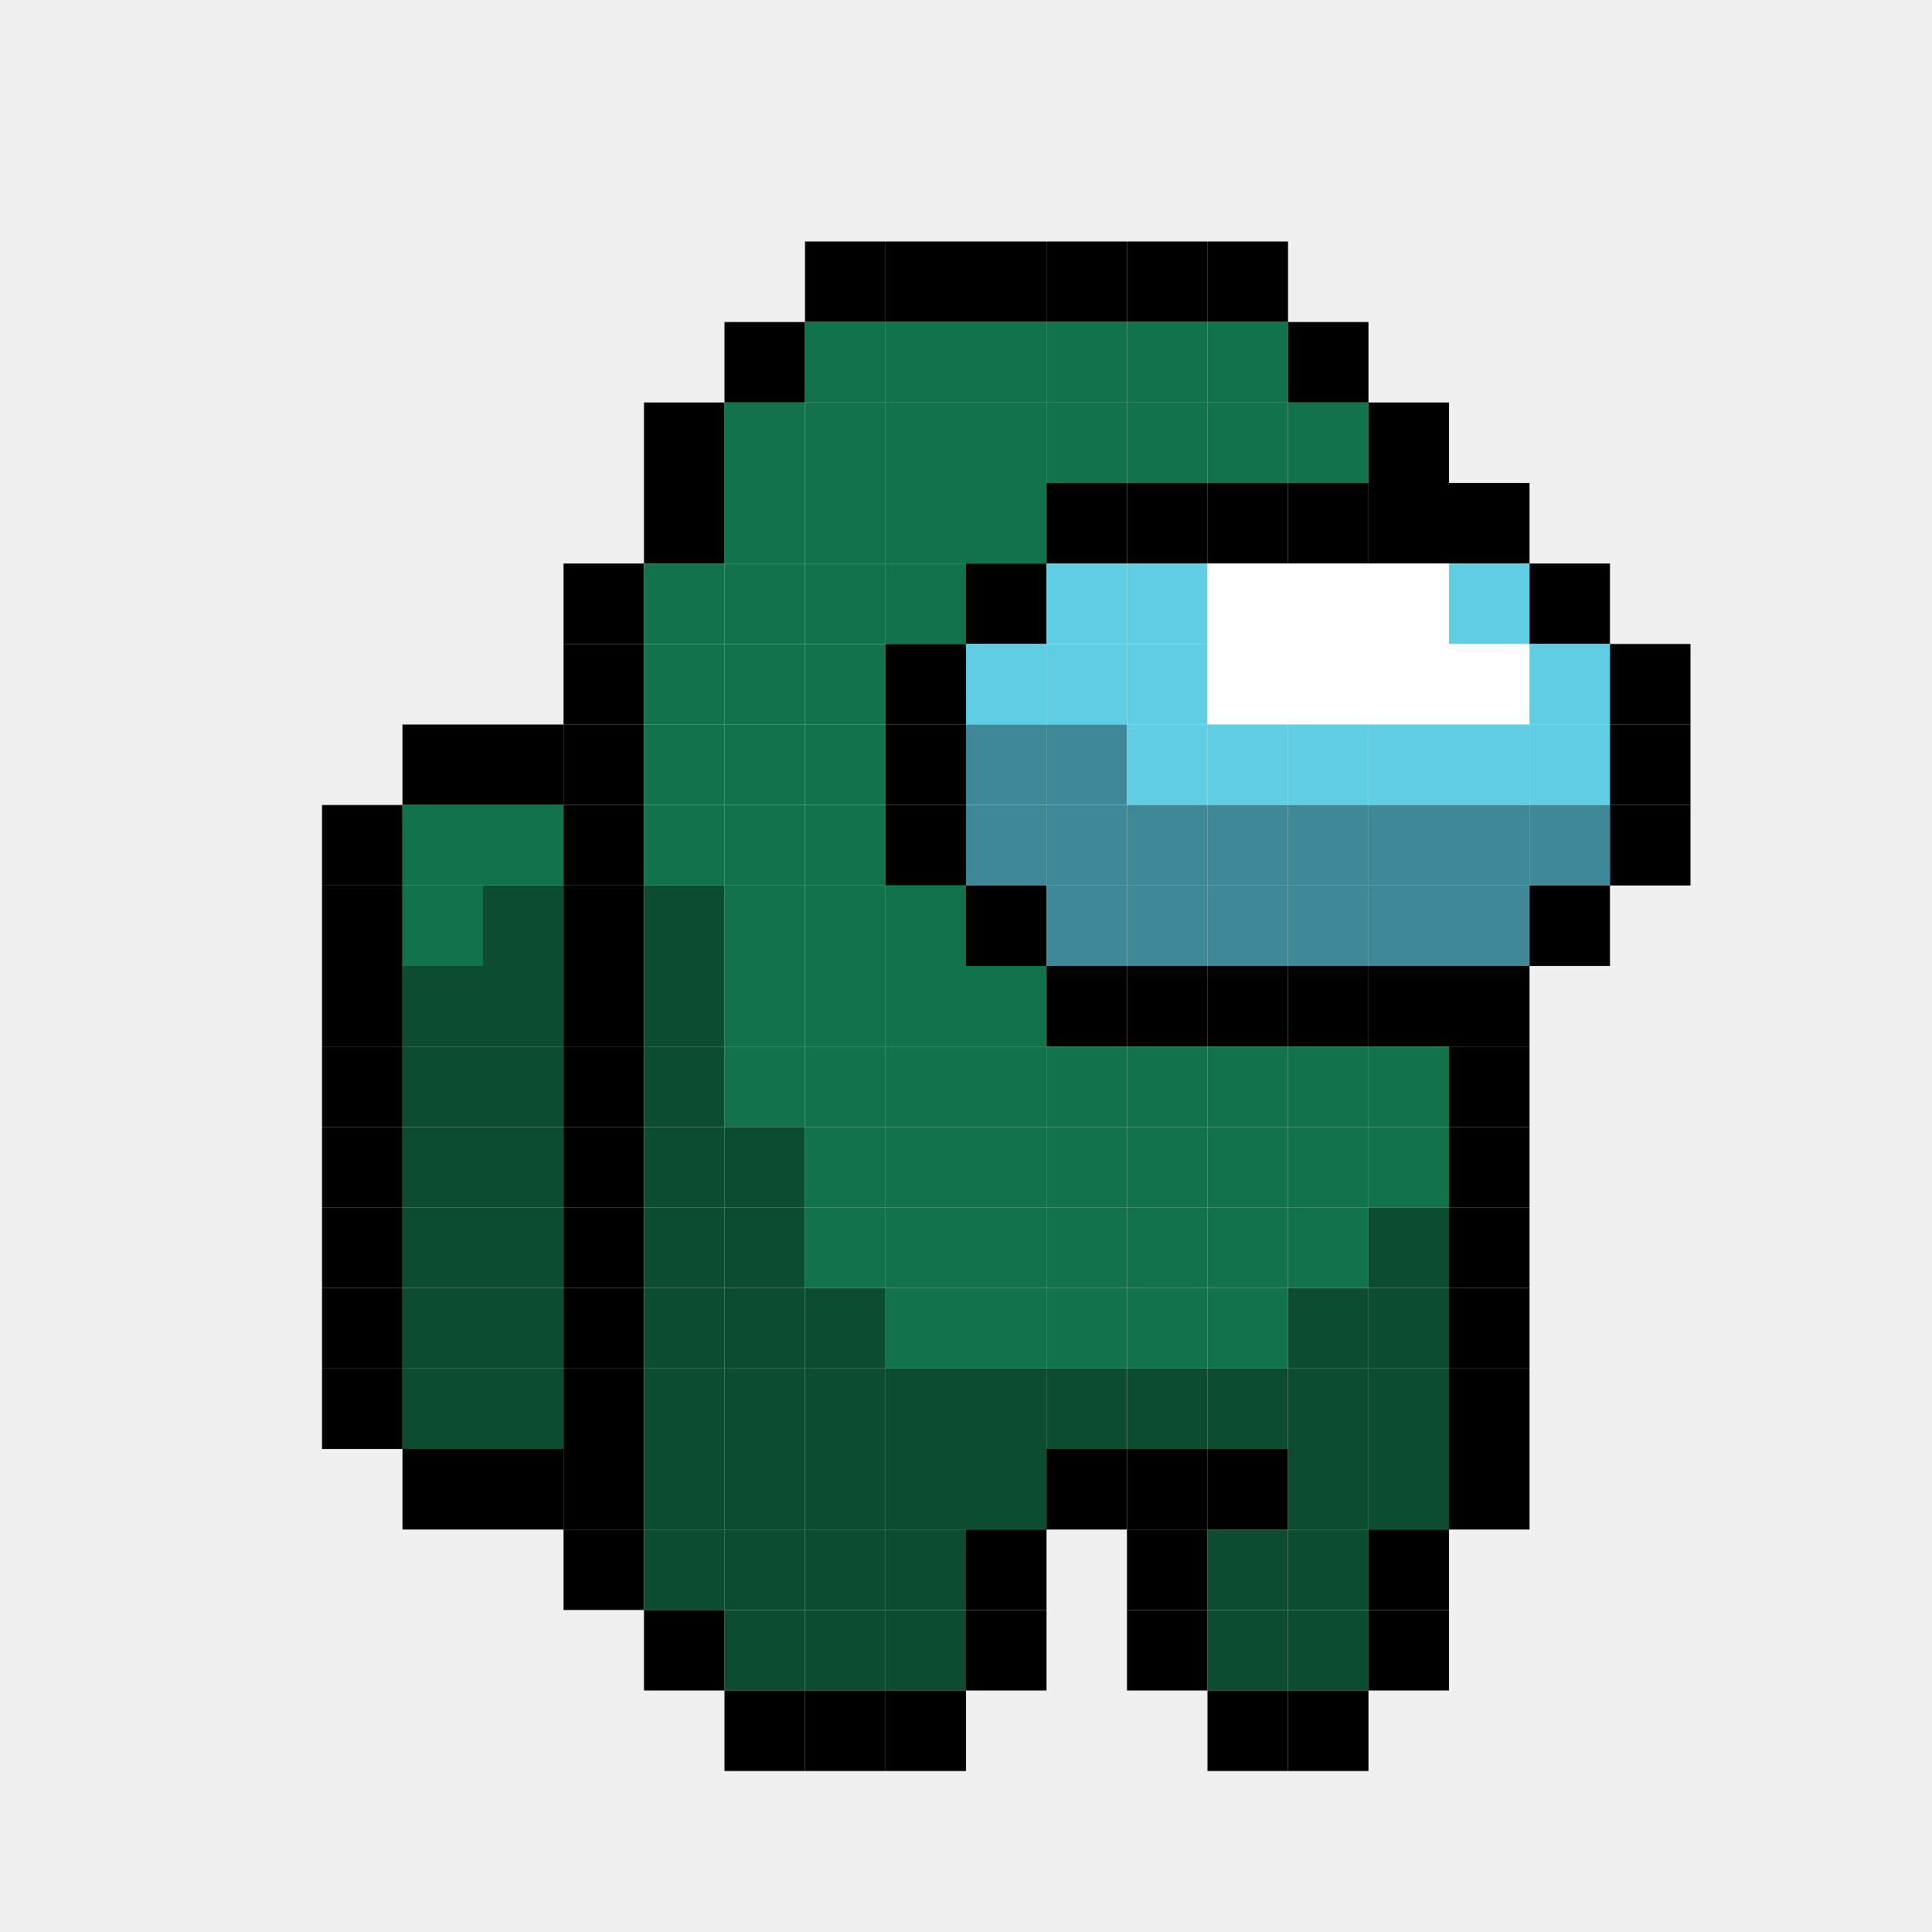
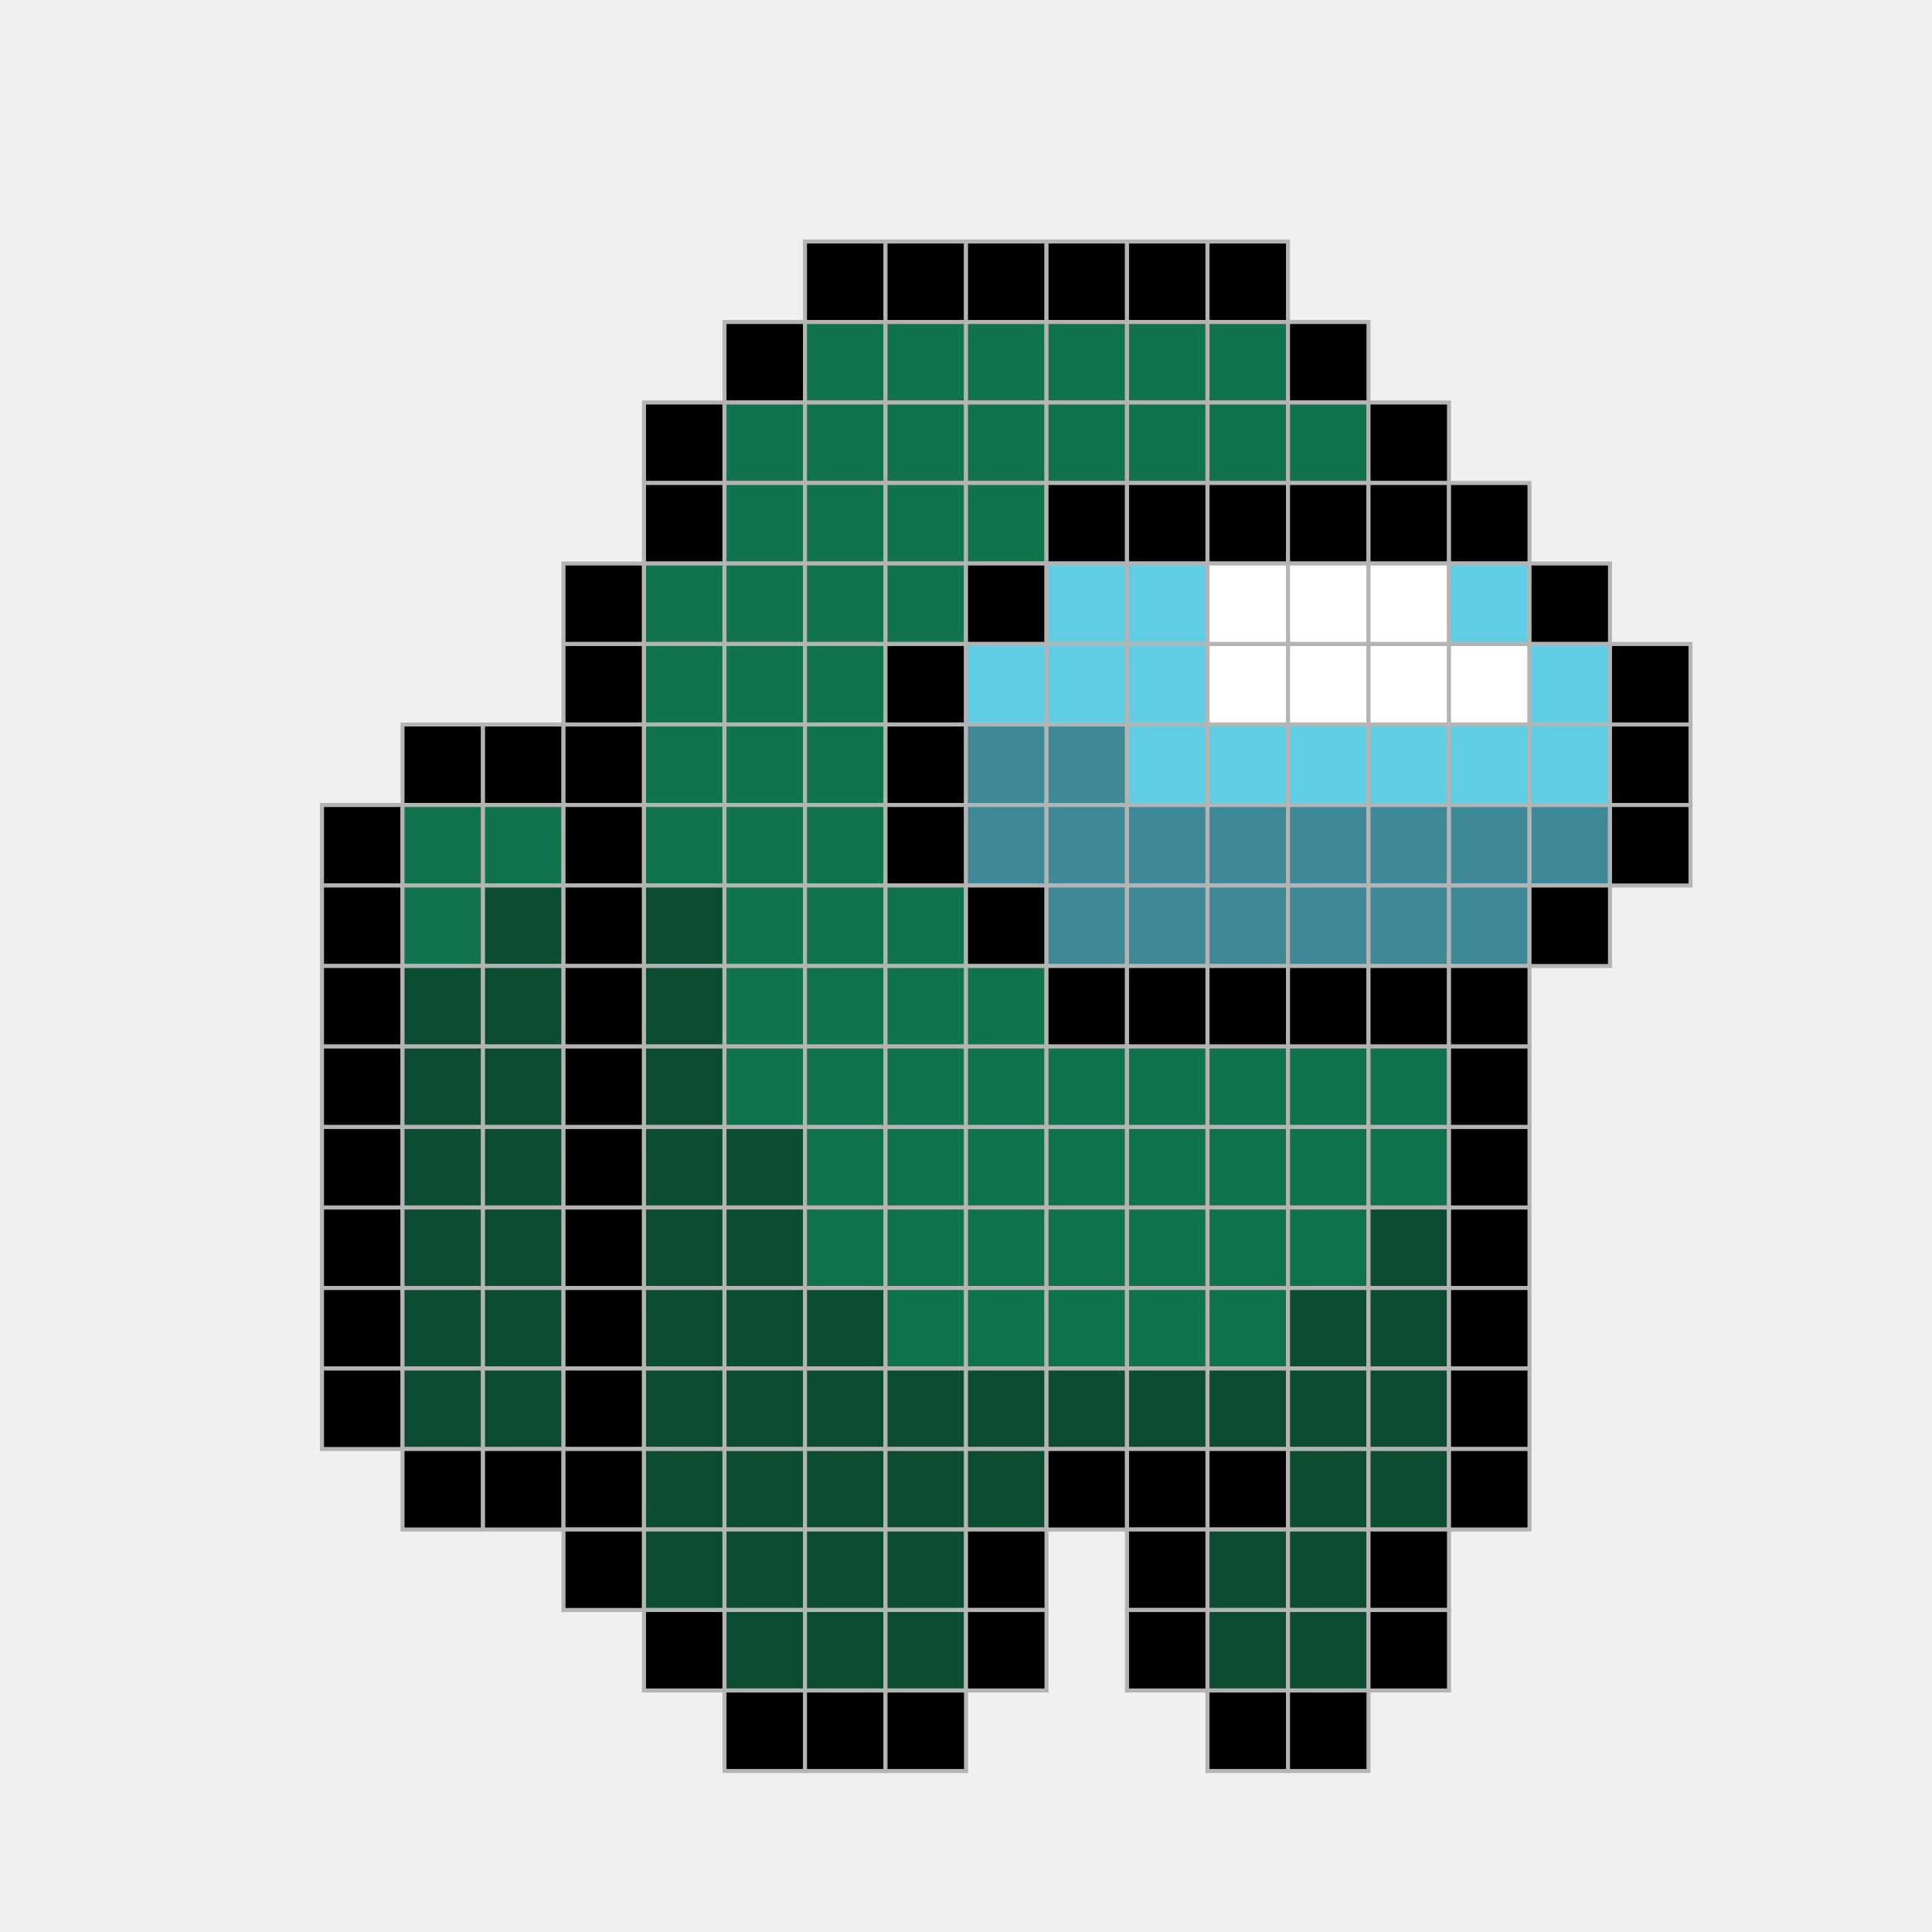
<svg xmlns="http://www.w3.org/2000/svg" width="480" height="480">
  <defs>
    <style>
      .pixel { shape-rendering: pixelated; }
    </style>
  </defs>
-   <rect x="200" y="60" width="20" height="20" fill="#000000" class="pixel" />
-   <rect x="220" y="60" width="20" height="20" fill="#000000" class="pixel" />
-   <rect x="240" y="60" width="20" height="20" fill="#000000" class="pixel" />
-   <rect x="260" y="60" width="20" height="20" fill="#000000" class="pixel" />
-   <rect x="280" y="60" width="20" height="20" fill="#000000" class="pixel" />
-   <rect x="300" y="60" width="20" height="20" fill="#000000" class="pixel" />
-   <rect x="180" y="80" width="20" height="20" fill="#000000" class="pixel" />
-   <rect x="200" y="80" width="20" height="20" fill="#11734b" class="pixel" />
-   <rect x="220" y="80" width="20" height="20" fill="#11734b" class="pixel" />
-   <rect x="240" y="80" width="20" height="20" fill="#11734b" class="pixel" />
-   <rect x="260" y="80" width="20" height="20" fill="#11734b" class="pixel" />
-   <rect x="280" y="80" width="20" height="20" fill="#11734b" class="pixel" />
-   <rect x="300" y="80" width="20" height="20" fill="#11734b" class="pixel" />
-   <rect x="320" y="80" width="20" height="20" fill="#000000" class="pixel" />
-   <rect x="160" y="100" width="20" height="20" fill="#000000" class="pixel" />
-   <rect x="180" y="100" width="20" height="20" fill="#11734b" class="pixel" />
-   <rect x="200" y="100" width="20" height="20" fill="#11734b" class="pixel" />
-   <rect x="220" y="100" width="20" height="20" fill="#11734b" class="pixel" />
-   <rect x="240" y="100" width="20" height="20" fill="#11734b" class="pixel" />
-   <rect x="260" y="100" width="20" height="20" fill="#11734b" class="pixel" />
-   <rect x="280" y="100" width="20" height="20" fill="#11734b" class="pixel" />
-   <rect x="300" y="100" width="20" height="20" fill="#11734b" class="pixel" />
-   <rect x="320" y="100" width="20" height="20" fill="#11734b" class="pixel" />
-   <rect x="340" y="100" width="20" height="20" fill="#000000" class="pixel" />
-   <rect x="160" y="120" width="20" height="20" fill="#000000" class="pixel" />
-   <rect x="180" y="120" width="20" height="20" fill="#11734b" class="pixel" />
-   <rect x="200" y="120" width="20" height="20" fill="#11734b" class="pixel" />
-   <rect x="220" y="120" width="20" height="20" fill="#11734b" class="pixel" />
-   <rect x="240" y="120" width="20" height="20" fill="#11734b" class="pixel" />
-   <rect x="260" y="120" width="20" height="20" fill="#000000" class="pixel" />
-   <rect x="280" y="120" width="20" height="20" fill="#000000" class="pixel" />
-   <rect x="300" y="120" width="20" height="20" fill="#000000" class="pixel" />
-   <rect x="320" y="120" width="20" height="20" fill="#000000" class="pixel" />
-   <rect x="340" y="120" width="20" height="20" fill="#000000" class="pixel" />
-   <rect x="360" y="120" width="20" height="20" fill="#000000" class="pixel" />
-   <rect x="140" y="140" width="20" height="20" fill="#000000" class="pixel" />
-   <rect x="160" y="140" width="20" height="20" fill="#11734b" class="pixel" />
-   <rect x="180" y="140" width="20" height="20" fill="#11734b" class="pixel" />
-   <rect x="200" y="140" width="20" height="20" fill="#11734b" class="pixel" />
-   <rect x="220" y="140" width="20" height="20" fill="#11734b" class="pixel" />
-   <rect x="240" y="140" width="20" height="20" fill="#000000" class="pixel" />
-   <rect x="260" y="140" width="20" height="20" fill="#5fcde4" class="pixel" />
-   <rect x="280" y="140" width="20" height="20" fill="#5fcde4" class="pixel" />
-   <rect x="300" y="140" width="20" height="20" fill="#ffffff" class="pixel" />
-   <rect x="320" y="140" width="20" height="20" fill="#ffffff" class="pixel" />
-   <rect x="340" y="140" width="20" height="20" fill="#ffffff" class="pixel" />
-   <rect x="360" y="140" width="20" height="20" fill="#5fcde4" class="pixel" />
-   <rect x="380" y="140" width="20" height="20" fill="#000000" class="pixel" />
-   <rect x="140" y="160" width="20" height="20" fill="#000000" class="pixel" />
-   <rect x="160" y="160" width="20" height="20" fill="#11734b" class="pixel" />
-   <rect x="180" y="160" width="20" height="20" fill="#11734b" class="pixel" />
-   <rect x="200" y="160" width="20" height="20" fill="#11734b" class="pixel" />
-   <rect x="220" y="160" width="20" height="20" fill="#000000" class="pixel" />
-   <rect x="240" y="160" width="20" height="20" fill="#5fcde4" class="pixel" />
-   <rect x="260" y="160" width="20" height="20" fill="#5fcde4" class="pixel" />
-   <rect x="280" y="160" width="20" height="20" fill="#5fcde4" class="pixel" />
-   <rect x="300" y="160" width="20" height="20" fill="#ffffff" class="pixel" />
-   <rect x="320" y="160" width="20" height="20" fill="#ffffff" class="pixel" />
-   <rect x="340" y="160" width="20" height="20" fill="#ffffff" class="pixel" />
-   <rect x="360" y="160" width="20" height="20" fill="#ffffff" class="pixel" />
-   <rect x="380" y="160" width="20" height="20" fill="#5fcde4" class="pixel" />
-   <rect x="400" y="160" width="20" height="20" fill="#000000" class="pixel" />
-   <rect x="100" y="180" width="20" height="20" fill="#000000" class="pixel" />
-   <rect x="120" y="180" width="20" height="20" fill="#000000" class="pixel" />
-   <rect x="140" y="180" width="20" height="20" fill="#000000" class="pixel" />
-   <rect x="160" y="180" width="20" height="20" fill="#11734b" class="pixel" />
-   <rect x="180" y="180" width="20" height="20" fill="#11734b" class="pixel" />
-   <rect x="200" y="180" width="20" height="20" fill="#11734b" class="pixel" />
-   <rect x="220" y="180" width="20" height="20" fill="#000000" class="pixel" />
-   <rect x="240" y="180" width="20" height="20" fill="#3f8898" class="pixel" />
-   <rect x="260" y="180" width="20" height="20" fill="#3f8898" class="pixel" />
-   <rect x="280" y="180" width="20" height="20" fill="#5fcde4" class="pixel" />
-   <rect x="300" y="180" width="20" height="20" fill="#5fcde4" class="pixel" />
-   <rect x="320" y="180" width="20" height="20" fill="#5fcde4" class="pixel" />
-   <rect x="340" y="180" width="20" height="20" fill="#5fcde4" class="pixel" />
-   <rect x="360" y="180" width="20" height="20" fill="#5fcde4" class="pixel" />
-   <rect x="380" y="180" width="20" height="20" fill="#5fcde4" class="pixel" />
-   <rect x="400" y="180" width="20" height="20" fill="#000000" class="pixel" />
-   <rect x="80" y="200" width="20" height="20" fill="#000000" class="pixel" />
-   <rect x="100" y="200" width="20" height="20" fill="#11734b" class="pixel" />
-   <rect x="120" y="200" width="20" height="20" fill="#11734b" class="pixel" />
-   <rect x="140" y="200" width="20" height="20" fill="#000000" class="pixel" />
-   <rect x="160" y="200" width="20" height="20" fill="#11734b" class="pixel" />
-   <rect x="180" y="200" width="20" height="20" fill="#11734b" class="pixel" />
-   <rect x="200" y="200" width="20" height="20" fill="#11734b" class="pixel" />
-   <rect x="220" y="200" width="20" height="20" fill="#000000" class="pixel" />
-   <rect x="240" y="200" width="20" height="20" fill="#3f8898" class="pixel" />
-   <rect x="260" y="200" width="20" height="20" fill="#3f8898" class="pixel" />
-   <rect x="280" y="200" width="20" height="20" fill="#3f8898" class="pixel" />
-   <rect x="300" y="200" width="20" height="20" fill="#3f8898" class="pixel" />
-   <rect x="320" y="200" width="20" height="20" fill="#3f8898" class="pixel" />
-   <rect x="340" y="200" width="20" height="20" fill="#3f8898" class="pixel" />
-   <rect x="360" y="200" width="20" height="20" fill="#3f8898" class="pixel" />
-   <rect x="380" y="200" width="20" height="20" fill="#3f8898" class="pixel" />
-   <rect x="400" y="200" width="20" height="20" fill="#000000" class="pixel" />
-   <rect x="80" y="220" width="20" height="20" fill="#000000" class="pixel" />
-   <rect x="100" y="220" width="20" height="20" fill="#11734b" class="pixel" />
-   <rect x="120" y="220" width="20" height="20" fill="#0c4d32" class="pixel" />
-   <rect x="140" y="220" width="20" height="20" fill="#000000" class="pixel" />
-   <rect x="160" y="220" width="20" height="20" fill="#0c4d32" class="pixel" />
-   <rect x="180" y="220" width="20" height="20" fill="#11734b" class="pixel" />
-   <rect x="200" y="220" width="20" height="20" fill="#11734b" class="pixel" />
-   <rect x="220" y="220" width="20" height="20" fill="#11734b" class="pixel" />
-   <rect x="240" y="220" width="20" height="20" fill="#000000" class="pixel" />
-   <rect x="260" y="220" width="20" height="20" fill="#3f8898" class="pixel" />
-   <rect x="280" y="220" width="20" height="20" fill="#3f8898" class="pixel" />
-   <rect x="300" y="220" width="20" height="20" fill="#3f8898" class="pixel" />
-   <rect x="320" y="220" width="20" height="20" fill="#3f8898" class="pixel" />
-   <rect x="340" y="220" width="20" height="20" fill="#3f8898" class="pixel" />
-   <rect x="360" y="220" width="20" height="20" fill="#3f8898" class="pixel" />
-   <rect x="380" y="220" width="20" height="20" fill="#000000" class="pixel" />
-   <rect x="80" y="240" width="20" height="20" fill="#000000" class="pixel" />
-   <rect x="100" y="240" width="20" height="20" fill="#0c4d32" class="pixel" />
-   <rect x="120" y="240" width="20" height="20" fill="#0c4d32" class="pixel" />
-   <rect x="140" y="240" width="20" height="20" fill="#000000" class="pixel" />
-   <rect x="160" y="240" width="20" height="20" fill="#0c4d32" class="pixel" />
-   <rect x="180" y="240" width="20" height="20" fill="#11734b" class="pixel" />
-   <rect x="200" y="240" width="20" height="20" fill="#11734b" class="pixel" />
-   <rect x="220" y="240" width="20" height="20" fill="#11734b" class="pixel" />
-   <rect x="240" y="240" width="20" height="20" fill="#11734b" class="pixel" />
-   <rect x="260" y="240" width="20" height="20" fill="#000000" class="pixel" />
-   <rect x="280" y="240" width="20" height="20" fill="#000000" class="pixel" />
-   <rect x="300" y="240" width="20" height="20" fill="#000000" class="pixel" />
-   <rect x="320" y="240" width="20" height="20" fill="#000000" class="pixel" />
-   <rect x="340" y="240" width="20" height="20" fill="#000000" class="pixel" />
-   <rect x="360" y="240" width="20" height="20" fill="#000000" class="pixel" />
-   <rect x="80" y="260" width="20" height="20" fill="#000000" class="pixel" />
-   <rect x="100" y="260" width="20" height="20" fill="#0c4d32" class="pixel" />
-   <rect x="120" y="260" width="20" height="20" fill="#0c4d32" class="pixel" />
-   <rect x="140" y="260" width="20" height="20" fill="#000000" class="pixel" />
-   <rect x="160" y="260" width="20" height="20" fill="#0c4d32" class="pixel" />
-   <rect x="180" y="260" width="20" height="20" fill="#11734b" class="pixel" />
-   <rect x="200" y="260" width="20" height="20" fill="#11734b" class="pixel" />
-   <rect x="220" y="260" width="20" height="20" fill="#11734b" class="pixel" />
-   <rect x="240" y="260" width="20" height="20" fill="#11734b" class="pixel" />
-   <rect x="260" y="260" width="20" height="20" fill="#11734b" class="pixel" />
-   <rect x="280" y="260" width="20" height="20" fill="#11734b" class="pixel" />
-   <rect x="300" y="260" width="20" height="20" fill="#11734b" class="pixel" />
-   <rect x="320" y="260" width="20" height="20" fill="#11734b" class="pixel" />
-   <rect x="340" y="260" width="20" height="20" fill="#11734b" class="pixel" />
-   <rect x="360" y="260" width="20" height="20" fill="#000000" class="pixel" />
-   <rect x="80" y="280" width="20" height="20" fill="#000000" class="pixel" />
-   <rect x="100" y="280" width="20" height="20" fill="#0c4d32" class="pixel" />
-   <rect x="120" y="280" width="20" height="20" fill="#0c4d32" class="pixel" />
-   <rect x="140" y="280" width="20" height="20" fill="#000000" class="pixel" />
-   <rect x="160" y="280" width="20" height="20" fill="#0c4d32" class="pixel" />
-   <rect x="180" y="280" width="20" height="20" fill="#0c4d32" class="pixel" />
-   <rect x="200" y="280" width="20" height="20" fill="#11734b" class="pixel" />
-   <rect x="220" y="280" width="20" height="20" fill="#11734b" class="pixel" />
-   <rect x="240" y="280" width="20" height="20" fill="#11734b" class="pixel" />
-   <rect x="260" y="280" width="20" height="20" fill="#11734b" class="pixel" />
-   <rect x="280" y="280" width="20" height="20" fill="#11734b" class="pixel" />
-   <rect x="300" y="280" width="20" height="20" fill="#11734b" class="pixel" />
-   <rect x="320" y="280" width="20" height="20" fill="#11734b" class="pixel" />
-   <rect x="340" y="280" width="20" height="20" fill="#11734b" class="pixel" />
-   <rect x="360" y="280" width="20" height="20" fill="#000000" class="pixel" />
-   <rect x="80" y="300" width="20" height="20" fill="#000000" class="pixel" />
-   <rect x="100" y="300" width="20" height="20" fill="#0c4d32" class="pixel" />
-   <rect x="120" y="300" width="20" height="20" fill="#0c4d32" class="pixel" />
-   <rect x="140" y="300" width="20" height="20" fill="#000000" class="pixel" />
-   <rect x="160" y="300" width="20" height="20" fill="#0c4d32" class="pixel" />
-   <rect x="180" y="300" width="20" height="20" fill="#0c4d32" class="pixel" />
-   <rect x="200" y="300" width="20" height="20" fill="#11734b" class="pixel" />
-   <rect x="220" y="300" width="20" height="20" fill="#11734b" class="pixel" />
-   <rect x="240" y="300" width="20" height="20" fill="#11734b" class="pixel" />
-   <rect x="260" y="300" width="20" height="20" fill="#11734b" class="pixel" />
-   <rect x="280" y="300" width="20" height="20" fill="#11734b" class="pixel" />
-   <rect x="300" y="300" width="20" height="20" fill="#11734b" class="pixel" />
-   <rect x="320" y="300" width="20" height="20" fill="#11734b" class="pixel" />
-   <rect x="340" y="300" width="20" height="20" fill="#0c4d32" class="pixel" />
-   <rect x="360" y="300" width="20" height="20" fill="#000000" class="pixel" />
-   <rect x="80" y="320" width="20" height="20" fill="#000000" class="pixel" />
-   <rect x="100" y="320" width="20" height="20" fill="#0c4d32" class="pixel" />
-   <rect x="120" y="320" width="20" height="20" fill="#0c4d32" class="pixel" />
-   <rect x="140" y="320" width="20" height="20" fill="#000000" class="pixel" />
-   <rect x="160" y="320" width="20" height="20" fill="#0c4d32" class="pixel" />
-   <rect x="180" y="320" width="20" height="20" fill="#0c4d32" class="pixel" />
-   <rect x="200" y="320" width="20" height="20" fill="#0c4d32" class="pixel" />
-   <rect x="220" y="320" width="20" height="20" fill="#11734b" class="pixel" />
-   <rect x="240" y="320" width="20" height="20" fill="#11734b" class="pixel" />
-   <rect x="260" y="320" width="20" height="20" fill="#11734b" class="pixel" />
-   <rect x="280" y="320" width="20" height="20" fill="#11734b" class="pixel" />
-   <rect x="300" y="320" width="20" height="20" fill="#11734b" class="pixel" />
-   <rect x="320" y="320" width="20" height="20" fill="#0c4d32" class="pixel" />
-   <rect x="340" y="320" width="20" height="20" fill="#0c4d32" class="pixel" />
-   <rect x="360" y="320" width="20" height="20" fill="#000000" class="pixel" />
-   <rect x="80" y="340" width="20" height="20" fill="#000000" class="pixel" />
-   <rect x="100" y="340" width="20" height="20" fill="#0c4d32" class="pixel" />
-   <rect x="120" y="340" width="20" height="20" fill="#0c4d32" class="pixel" />
-   <rect x="140" y="340" width="20" height="20" fill="#000000" class="pixel" />
-   <rect x="160" y="340" width="20" height="20" fill="#0c4d32" class="pixel" />
-   <rect x="180" y="340" width="20" height="20" fill="#0c4d32" class="pixel" />
-   <rect x="200" y="340" width="20" height="20" fill="#0c4d32" class="pixel" />
-   <rect x="220" y="340" width="20" height="20" fill="#0c4d32" class="pixel" />
-   <rect x="240" y="340" width="20" height="20" fill="#0c4d32" class="pixel" />
-   <rect x="260" y="340" width="20" height="20" fill="#0c4d32" class="pixel" />
-   <rect x="280" y="340" width="20" height="20" fill="#0c4d32" class="pixel" />
-   <rect x="300" y="340" width="20" height="20" fill="#0c4d32" class="pixel" />
-   <rect x="320" y="340" width="20" height="20" fill="#0c4d32" class="pixel" />
-   <rect x="340" y="340" width="20" height="20" fill="#0c4d32" class="pixel" />
-   <rect x="360" y="340" width="20" height="20" fill="#000000" class="pixel" />
-   <rect x="100" y="360" width="20" height="20" fill="#000000" class="pixel" />
-   <rect x="120" y="360" width="20" height="20" fill="#000000" class="pixel" />
-   <rect x="140" y="360" width="20" height="20" fill="#000000" class="pixel" />
-   <rect x="160" y="360" width="20" height="20" fill="#0c4d32" class="pixel" />
-   <rect x="180" y="360" width="20" height="20" fill="#0c4d32" class="pixel" />
-   <rect x="200" y="360" width="20" height="20" fill="#0c4d32" class="pixel" />
-   <rect x="220" y="360" width="20" height="20" fill="#0c4d32" class="pixel" />
-   <rect x="240" y="360" width="20" height="20" fill="#0c4d32" class="pixel" />
-   <rect x="260" y="360" width="20" height="20" fill="#000000" class="pixel" />
-   <rect x="280" y="360" width="20" height="20" fill="#000000" class="pixel" />
-   <rect x="300" y="360" width="20" height="20" fill="#000000" class="pixel" />
-   <rect x="320" y="360" width="20" height="20" fill="#0c4d32" class="pixel" />
-   <rect x="340" y="360" width="20" height="20" fill="#0c4d32" class="pixel" />
-   <rect x="360" y="360" width="20" height="20" fill="#000000" class="pixel" />
-   <rect x="140" y="380" width="20" height="20" fill="#000000" class="pixel" />
-   <rect x="160" y="380" width="20" height="20" fill="#0c4d32" class="pixel" />
-   <rect x="180" y="380" width="20" height="20" fill="#0c4d32" class="pixel" />
-   <rect x="200" y="380" width="20" height="20" fill="#0c4d32" class="pixel" />
-   <rect x="220" y="380" width="20" height="20" fill="#0c4d32" class="pixel" />
-   <rect x="240" y="380" width="20" height="20" fill="#000000" class="pixel" />
-   <rect x="280" y="380" width="20" height="20" fill="#000000" class="pixel" />
-   <rect x="300" y="380" width="20" height="20" fill="#0c4d32" class="pixel" />
-   <rect x="320" y="380" width="20" height="20" fill="#0c4d32" class="pixel" />
-   <rect x="340" y="380" width="20" height="20" fill="#000000" class="pixel" />
-   <rect x="160" y="400" width="20" height="20" fill="#000000" class="pixel" />
-   <rect x="180" y="400" width="20" height="20" fill="#0c4d32" class="pixel" />
-   <rect x="200" y="400" width="20" height="20" fill="#0c4d32" class="pixel" />
-   <rect x="220" y="400" width="20" height="20" fill="#0c4d32" class="pixel" />
-   <rect x="240" y="400" width="20" height="20" fill="#000000" class="pixel" />
-   <rect x="280" y="400" width="20" height="20" fill="#000000" class="pixel" />
-   <rect x="300" y="400" width="20" height="20" fill="#0c4d32" class="pixel" />
-   <rect x="320" y="400" width="20" height="20" fill="#0c4d32" class="pixel" />
-   <rect x="340" y="400" width="20" height="20" fill="#000000" class="pixel" />
-   <rect x="180" y="420" width="20" height="20" fill="#000000" class="pixel" />
-   <rect x="200" y="420" width="20" height="20" fill="#000000" class="pixel" />
-   <rect x="220" y="420" width="20" height="20" fill="#000000" class="pixel" />
-   <rect x="300" y="420" width="20" height="20" fill="#000000" class="pixel" />
-   <rect x="320" y="420" width="20" height="20" fill="#000000" class="pixel" />
+   <rect x="200" y="60" width="20" height="20" fill="#000000" stroke="#b4b4b4" class="pixel" />
+   <rect x="220" y="60" width="20" height="20" fill="#000000" stroke="#b4b4b4" class="pixel" />
+   <rect x="240" y="60" width="20" height="20" fill="#000000" stroke="#b4b4b4" class="pixel" />
+   <rect x="260" y="60" width="20" height="20" fill="#000000" stroke="#b4b4b4" class="pixel" />
+   <rect x="280" y="60" width="20" height="20" fill="#000000" stroke="#b4b4b4" class="pixel" />
+   <rect x="300" y="60" width="20" height="20" fill="#000000" stroke="#b4b4b4" class="pixel" />
+   <rect x="180" y="80" width="20" height="20" fill="#000000" stroke="#b4b4b4" class="pixel" />
+   <rect x="200" y="80" width="20" height="20" fill="#11734b" stroke="#b4b4b4" class="pixel" />
+   <rect x="220" y="80" width="20" height="20" fill="#11734b" stroke="#b4b4b4" class="pixel" />
+   <rect x="240" y="80" width="20" height="20" fill="#11734b" stroke="#b4b4b4" class="pixel" />
+   <rect x="260" y="80" width="20" height="20" fill="#11734b" stroke="#b4b4b4" class="pixel" />
+   <rect x="280" y="80" width="20" height="20" fill="#11734b" stroke="#b4b4b4" class="pixel" />
+   <rect x="300" y="80" width="20" height="20" fill="#11734b" stroke="#b4b4b4" class="pixel" />
+   <rect x="320" y="80" width="20" height="20" fill="#000000" stroke="#b4b4b4" class="pixel" />
+   <rect x="160" y="100" width="20" height="20" fill="#000000" stroke="#b4b4b4" class="pixel" />
+   <rect x="180" y="100" width="20" height="20" fill="#11734b" stroke="#b4b4b4" class="pixel" />
+   <rect x="200" y="100" width="20" height="20" fill="#11734b" stroke="#b4b4b4" class="pixel" />
+   <rect x="220" y="100" width="20" height="20" fill="#11734b" stroke="#b4b4b4" class="pixel" />
+   <rect x="240" y="100" width="20" height="20" fill="#11734b" stroke="#b4b4b4" class="pixel" />
+   <rect x="260" y="100" width="20" height="20" fill="#11734b" stroke="#b4b4b4" class="pixel" />
+   <rect x="280" y="100" width="20" height="20" fill="#11734b" stroke="#b4b4b4" class="pixel" />
+   <rect x="300" y="100" width="20" height="20" fill="#11734b" stroke="#b4b4b4" class="pixel" />
+   <rect x="320" y="100" width="20" height="20" fill="#11734b" stroke="#b4b4b4" class="pixel" />
+   <rect x="340" y="100" width="20" height="20" fill="#000000" stroke="#b4b4b4" class="pixel" />
+   <rect x="160" y="120" width="20" height="20" fill="#000000" stroke="#b4b4b4" class="pixel" />
+   <rect x="180" y="120" width="20" height="20" fill="#11734b" stroke="#b4b4b4" class="pixel" />
+   <rect x="200" y="120" width="20" height="20" fill="#11734b" stroke="#b4b4b4" class="pixel" />
+   <rect x="220" y="120" width="20" height="20" fill="#11734b" stroke="#b4b4b4" class="pixel" />
+   <rect x="240" y="120" width="20" height="20" fill="#11734b" stroke="#b4b4b4" class="pixel" />
+   <rect x="260" y="120" width="20" height="20" fill="#000000" stroke="#b4b4b4" class="pixel" />
+   <rect x="280" y="120" width="20" height="20" fill="#000000" stroke="#b4b4b4" class="pixel" />
+   <rect x="300" y="120" width="20" height="20" fill="#000000" stroke="#b4b4b4" class="pixel" />
+   <rect x="320" y="120" width="20" height="20" fill="#000000" stroke="#b4b4b4" class="pixel" />
+   <rect x="340" y="120" width="20" height="20" fill="#000000" stroke="#b4b4b4" class="pixel" />
+   <rect x="360" y="120" width="20" height="20" fill="#000000" stroke="#b4b4b4" class="pixel" />
+   <rect x="140" y="140" width="20" height="20" fill="#000000" stroke="#b4b4b4" class="pixel" />
+   <rect x="160" y="140" width="20" height="20" fill="#11734b" stroke="#b4b4b4" class="pixel" />
+   <rect x="180" y="140" width="20" height="20" fill="#11734b" stroke="#b4b4b4" class="pixel" />
+   <rect x="200" y="140" width="20" height="20" fill="#11734b" stroke="#b4b4b4" class="pixel" />
+   <rect x="220" y="140" width="20" height="20" fill="#11734b" stroke="#b4b4b4" class="pixel" />
+   <rect x="240" y="140" width="20" height="20" fill="#000000" stroke="#b4b4b4" class="pixel" />
+   <rect x="260" y="140" width="20" height="20" fill="#5fcde4" stroke="#b4b4b4" class="pixel" />
+   <rect x="280" y="140" width="20" height="20" fill="#5fcde4" stroke="#b4b4b4" class="pixel" />
+   <rect x="300" y="140" width="20" height="20" fill="#ffffff" stroke="#b4b4b4" class="pixel" />
+   <rect x="320" y="140" width="20" height="20" fill="#ffffff" stroke="#b4b4b4" class="pixel" />
+   <rect x="340" y="140" width="20" height="20" fill="#ffffff" stroke="#b4b4b4" class="pixel" />
+   <rect x="360" y="140" width="20" height="20" fill="#5fcde4" stroke="#b4b4b4" class="pixel" />
+   <rect x="380" y="140" width="20" height="20" fill="#000000" stroke="#b4b4b4" class="pixel" />
+   <rect x="140" y="160" width="20" height="20" fill="#000000" stroke="#b4b4b4" class="pixel" />
+   <rect x="160" y="160" width="20" height="20" fill="#11734b" stroke="#b4b4b4" class="pixel" />
+   <rect x="180" y="160" width="20" height="20" fill="#11734b" stroke="#b4b4b4" class="pixel" />
+   <rect x="200" y="160" width="20" height="20" fill="#11734b" stroke="#b4b4b4" class="pixel" />
+   <rect x="220" y="160" width="20" height="20" fill="#000000" stroke="#b4b4b4" class="pixel" />
+   <rect x="240" y="160" width="20" height="20" fill="#5fcde4" stroke="#b4b4b4" class="pixel" />
+   <rect x="260" y="160" width="20" height="20" fill="#5fcde4" stroke="#b4b4b4" class="pixel" />
+   <rect x="280" y="160" width="20" height="20" fill="#5fcde4" stroke="#b4b4b4" class="pixel" />
+   <rect x="300" y="160" width="20" height="20" fill="#ffffff" stroke="#b4b4b4" class="pixel" />
+   <rect x="320" y="160" width="20" height="20" fill="#ffffff" stroke="#b4b4b4" class="pixel" />
+   <rect x="340" y="160" width="20" height="20" fill="#ffffff" stroke="#b4b4b4" class="pixel" />
+   <rect x="360" y="160" width="20" height="20" fill="#ffffff" stroke="#b4b4b4" class="pixel" />
+   <rect x="380" y="160" width="20" height="20" fill="#5fcde4" stroke="#b4b4b4" class="pixel" />
+   <rect x="400" y="160" width="20" height="20" fill="#000000" stroke="#b4b4b4" class="pixel" />
+   <rect x="100" y="180" width="20" height="20" fill="#000000" stroke="#b4b4b4" class="pixel" />
+   <rect x="120" y="180" width="20" height="20" fill="#000000" stroke="#b4b4b4" class="pixel" />
+   <rect x="140" y="180" width="20" height="20" fill="#000000" stroke="#b4b4b4" class="pixel" />
+   <rect x="160" y="180" width="20" height="20" fill="#11734b" stroke="#b4b4b4" class="pixel" />
+   <rect x="180" y="180" width="20" height="20" fill="#11734b" stroke="#b4b4b4" class="pixel" />
+   <rect x="200" y="180" width="20" height="20" fill="#11734b" stroke="#b4b4b4" class="pixel" />
+   <rect x="220" y="180" width="20" height="20" fill="#000000" stroke="#b4b4b4" class="pixel" />
+   <rect x="240" y="180" width="20" height="20" fill="#3f8898" stroke="#b4b4b4" class="pixel" />
+   <rect x="260" y="180" width="20" height="20" fill="#3f8898" stroke="#b4b4b4" class="pixel" />
+   <rect x="280" y="180" width="20" height="20" fill="#5fcde4" stroke="#b4b4b4" class="pixel" />
+   <rect x="300" y="180" width="20" height="20" fill="#5fcde4" stroke="#b4b4b4" class="pixel" />
+   <rect x="320" y="180" width="20" height="20" fill="#5fcde4" stroke="#b4b4b4" class="pixel" />
+   <rect x="340" y="180" width="20" height="20" fill="#5fcde4" stroke="#b4b4b4" class="pixel" />
+   <rect x="360" y="180" width="20" height="20" fill="#5fcde4" stroke="#b4b4b4" class="pixel" />
+   <rect x="380" y="180" width="20" height="20" fill="#5fcde4" stroke="#b4b4b4" class="pixel" />
+   <rect x="400" y="180" width="20" height="20" fill="#000000" stroke="#b4b4b4" class="pixel" />
+   <rect x="80" y="200" width="20" height="20" fill="#000000" stroke="#b4b4b4" class="pixel" />
+   <rect x="100" y="200" width="20" height="20" fill="#11734b" stroke="#b4b4b4" class="pixel" />
+   <rect x="120" y="200" width="20" height="20" fill="#11734b" stroke="#b4b4b4" class="pixel" />
+   <rect x="140" y="200" width="20" height="20" fill="#000000" stroke="#b4b4b4" class="pixel" />
+   <rect x="160" y="200" width="20" height="20" fill="#11734b" stroke="#b4b4b4" class="pixel" />
+   <rect x="180" y="200" width="20" height="20" fill="#11734b" stroke="#b4b4b4" class="pixel" />
+   <rect x="200" y="200" width="20" height="20" fill="#11734b" stroke="#b4b4b4" class="pixel" />
+   <rect x="220" y="200" width="20" height="20" fill="#000000" stroke="#b4b4b4" class="pixel" />
+   <rect x="240" y="200" width="20" height="20" fill="#3f8898" stroke="#b4b4b4" class="pixel" />
+   <rect x="260" y="200" width="20" height="20" fill="#3f8898" stroke="#b4b4b4" class="pixel" />
+   <rect x="280" y="200" width="20" height="20" fill="#3f8898" stroke="#b4b4b4" class="pixel" />
+   <rect x="300" y="200" width="20" height="20" fill="#3f8898" stroke="#b4b4b4" class="pixel" />
+   <rect x="320" y="200" width="20" height="20" fill="#3f8898" stroke="#b4b4b4" class="pixel" />
+   <rect x="340" y="200" width="20" height="20" fill="#3f8898" stroke="#b4b4b4" class="pixel" />
+   <rect x="360" y="200" width="20" height="20" fill="#3f8898" stroke="#b4b4b4" class="pixel" />
+   <rect x="380" y="200" width="20" height="20" fill="#3f8898" stroke="#b4b4b4" class="pixel" />
+   <rect x="400" y="200" width="20" height="20" fill="#000000" stroke="#b4b4b4" class="pixel" />
+   <rect x="80" y="220" width="20" height="20" fill="#000000" stroke="#b4b4b4" class="pixel" />
+   <rect x="100" y="220" width="20" height="20" fill="#11734b" stroke="#b4b4b4" class="pixel" />
+   <rect x="120" y="220" width="20" height="20" fill="#0c4d32" stroke="#b4b4b4" class="pixel" />
+   <rect x="140" y="220" width="20" height="20" fill="#000000" stroke="#b4b4b4" class="pixel" />
+   <rect x="160" y="220" width="20" height="20" fill="#0c4d32" stroke="#b4b4b4" class="pixel" />
+   <rect x="180" y="220" width="20" height="20" fill="#11734b" stroke="#b4b4b4" class="pixel" />
+   <rect x="200" y="220" width="20" height="20" fill="#11734b" stroke="#b4b4b4" class="pixel" />
+   <rect x="220" y="220" width="20" height="20" fill="#11734b" stroke="#b4b4b4" class="pixel" />
+   <rect x="240" y="220" width="20" height="20" fill="#000000" stroke="#b4b4b4" class="pixel" />
+   <rect x="260" y="220" width="20" height="20" fill="#3f8898" stroke="#b4b4b4" class="pixel" />
+   <rect x="280" y="220" width="20" height="20" fill="#3f8898" stroke="#b4b4b4" class="pixel" />
+   <rect x="300" y="220" width="20" height="20" fill="#3f8898" stroke="#b4b4b4" class="pixel" />
+   <rect x="320" y="220" width="20" height="20" fill="#3f8898" stroke="#b4b4b4" class="pixel" />
+   <rect x="340" y="220" width="20" height="20" fill="#3f8898" stroke="#b4b4b4" class="pixel" />
+   <rect x="360" y="220" width="20" height="20" fill="#3f8898" stroke="#b4b4b4" class="pixel" />
+   <rect x="380" y="220" width="20" height="20" fill="#000000" stroke="#b4b4b4" class="pixel" />
+   <rect x="80" y="240" width="20" height="20" fill="#000000" stroke="#b4b4b4" class="pixel" />
+   <rect x="100" y="240" width="20" height="20" fill="#0c4d32" stroke="#b4b4b4" class="pixel" />
+   <rect x="120" y="240" width="20" height="20" fill="#0c4d32" stroke="#b4b4b4" class="pixel" />
+   <rect x="140" y="240" width="20" height="20" fill="#000000" stroke="#b4b4b4" class="pixel" />
+   <rect x="160" y="240" width="20" height="20" fill="#0c4d32" stroke="#b4b4b4" class="pixel" />
+   <rect x="180" y="240" width="20" height="20" fill="#11734b" stroke="#b4b4b4" class="pixel" />
+   <rect x="200" y="240" width="20" height="20" fill="#11734b" stroke="#b4b4b4" class="pixel" />
+   <rect x="220" y="240" width="20" height="20" fill="#11734b" stroke="#b4b4b4" class="pixel" />
+   <rect x="240" y="240" width="20" height="20" fill="#11734b" stroke="#b4b4b4" class="pixel" />
+   <rect x="260" y="240" width="20" height="20" fill="#000000" stroke="#b4b4b4" class="pixel" />
+   <rect x="280" y="240" width="20" height="20" fill="#000000" stroke="#b4b4b4" class="pixel" />
+   <rect x="300" y="240" width="20" height="20" fill="#000000" stroke="#b4b4b4" class="pixel" />
+   <rect x="320" y="240" width="20" height="20" fill="#000000" stroke="#b4b4b4" class="pixel" />
+   <rect x="340" y="240" width="20" height="20" fill="#000000" stroke="#b4b4b4" class="pixel" />
+   <rect x="360" y="240" width="20" height="20" fill="#000000" stroke="#b4b4b4" class="pixel" />
+   <rect x="80" y="260" width="20" height="20" fill="#000000" stroke="#b4b4b4" class="pixel" />
+   <rect x="100" y="260" width="20" height="20" fill="#0c4d32" stroke="#b4b4b4" class="pixel" />
+   <rect x="120" y="260" width="20" height="20" fill="#0c4d32" stroke="#b4b4b4" class="pixel" />
+   <rect x="140" y="260" width="20" height="20" fill="#000000" stroke="#b4b4b4" class="pixel" />
+   <rect x="160" y="260" width="20" height="20" fill="#0c4d32" stroke="#b4b4b4" class="pixel" />
+   <rect x="180" y="260" width="20" height="20" fill="#11734b" stroke="#b4b4b4" class="pixel" />
+   <rect x="200" y="260" width="20" height="20" fill="#11734b" stroke="#b4b4b4" class="pixel" />
+   <rect x="220" y="260" width="20" height="20" fill="#11734b" stroke="#b4b4b4" class="pixel" />
+   <rect x="240" y="260" width="20" height="20" fill="#11734b" stroke="#b4b4b4" class="pixel" />
+   <rect x="260" y="260" width="20" height="20" fill="#11734b" stroke="#b4b4b4" class="pixel" />
+   <rect x="280" y="260" width="20" height="20" fill="#11734b" stroke="#b4b4b4" class="pixel" />
+   <rect x="300" y="260" width="20" height="20" fill="#11734b" stroke="#b4b4b4" class="pixel" />
+   <rect x="320" y="260" width="20" height="20" fill="#11734b" stroke="#b4b4b4" class="pixel" />
+   <rect x="340" y="260" width="20" height="20" fill="#11734b" stroke="#b4b4b4" class="pixel" />
+   <rect x="360" y="260" width="20" height="20" fill="#000000" stroke="#b4b4b4" class="pixel" />
+   <rect x="80" y="280" width="20" height="20" fill="#000000" stroke="#b4b4b4" class="pixel" />
+   <rect x="100" y="280" width="20" height="20" fill="#0c4d32" stroke="#b4b4b4" class="pixel" />
+   <rect x="120" y="280" width="20" height="20" fill="#0c4d32" stroke="#b4b4b4" class="pixel" />
+   <rect x="140" y="280" width="20" height="20" fill="#000000" stroke="#b4b4b4" class="pixel" />
+   <rect x="160" y="280" width="20" height="20" fill="#0c4d32" stroke="#b4b4b4" class="pixel" />
+   <rect x="180" y="280" width="20" height="20" fill="#0c4d32" stroke="#b4b4b4" class="pixel" />
+   <rect x="200" y="280" width="20" height="20" fill="#11734b" stroke="#b4b4b4" class="pixel" />
+   <rect x="220" y="280" width="20" height="20" fill="#11734b" stroke="#b4b4b4" class="pixel" />
+   <rect x="240" y="280" width="20" height="20" fill="#11734b" stroke="#b4b4b4" class="pixel" />
+   <rect x="260" y="280" width="20" height="20" fill="#11734b" stroke="#b4b4b4" class="pixel" />
+   <rect x="280" y="280" width="20" height="20" fill="#11734b" stroke="#b4b4b4" class="pixel" />
+   <rect x="300" y="280" width="20" height="20" fill="#11734b" stroke="#b4b4b4" class="pixel" />
+   <rect x="320" y="280" width="20" height="20" fill="#11734b" stroke="#b4b4b4" class="pixel" />
+   <rect x="340" y="280" width="20" height="20" fill="#11734b" stroke="#b4b4b4" class="pixel" />
+   <rect x="360" y="280" width="20" height="20" fill="#000000" stroke="#b4b4b4" class="pixel" />
+   <rect x="80" y="300" width="20" height="20" fill="#000000" stroke="#b4b4b4" class="pixel" />
+   <rect x="100" y="300" width="20" height="20" fill="#0c4d32" stroke="#b4b4b4" class="pixel" />
+   <rect x="120" y="300" width="20" height="20" fill="#0c4d32" stroke="#b4b4b4" class="pixel" />
+   <rect x="140" y="300" width="20" height="20" fill="#000000" stroke="#b4b4b4" class="pixel" />
+   <rect x="160" y="300" width="20" height="20" fill="#0c4d32" stroke="#b4b4b4" class="pixel" />
+   <rect x="180" y="300" width="20" height="20" fill="#0c4d32" stroke="#b4b4b4" class="pixel" />
+   <rect x="200" y="300" width="20" height="20" fill="#11734b" stroke="#b4b4b4" class="pixel" />
+   <rect x="220" y="300" width="20" height="20" fill="#11734b" stroke="#b4b4b4" class="pixel" />
+   <rect x="240" y="300" width="20" height="20" fill="#11734b" stroke="#b4b4b4" class="pixel" />
+   <rect x="260" y="300" width="20" height="20" fill="#11734b" stroke="#b4b4b4" class="pixel" />
+   <rect x="280" y="300" width="20" height="20" fill="#11734b" stroke="#b4b4b4" class="pixel" />
+   <rect x="300" y="300" width="20" height="20" fill="#11734b" stroke="#b4b4b4" class="pixel" />
+   <rect x="320" y="300" width="20" height="20" fill="#11734b" stroke="#b4b4b4" class="pixel" />
+   <rect x="340" y="300" width="20" height="20" fill="#0c4d32" stroke="#b4b4b4" class="pixel" />
+   <rect x="360" y="300" width="20" height="20" fill="#000000" stroke="#b4b4b4" class="pixel" />
+   <rect x="80" y="320" width="20" height="20" fill="#000000" stroke="#b4b4b4" class="pixel" />
+   <rect x="100" y="320" width="20" height="20" fill="#0c4d32" stroke="#b4b4b4" class="pixel" />
+   <rect x="120" y="320" width="20" height="20" fill="#0c4d32" stroke="#b4b4b4" class="pixel" />
+   <rect x="140" y="320" width="20" height="20" fill="#000000" stroke="#b4b4b4" class="pixel" />
+   <rect x="160" y="320" width="20" height="20" fill="#0c4d32" stroke="#b4b4b4" class="pixel" />
+   <rect x="180" y="320" width="20" height="20" fill="#0c4d32" stroke="#b4b4b4" class="pixel" />
+   <rect x="200" y="320" width="20" height="20" fill="#0c4d32" stroke="#b4b4b4" class="pixel" />
+   <rect x="220" y="320" width="20" height="20" fill="#11734b" stroke="#b4b4b4" class="pixel" />
+   <rect x="240" y="320" width="20" height="20" fill="#11734b" stroke="#b4b4b4" class="pixel" />
+   <rect x="260" y="320" width="20" height="20" fill="#11734b" stroke="#b4b4b4" class="pixel" />
+   <rect x="280" y="320" width="20" height="20" fill="#11734b" stroke="#b4b4b4" class="pixel" />
+   <rect x="300" y="320" width="20" height="20" fill="#11734b" stroke="#b4b4b4" class="pixel" />
+   <rect x="320" y="320" width="20" height="20" fill="#0c4d32" stroke="#b4b4b4" class="pixel" />
+   <rect x="340" y="320" width="20" height="20" fill="#0c4d32" stroke="#b4b4b4" class="pixel" />
+   <rect x="360" y="320" width="20" height="20" fill="#000000" stroke="#b4b4b4" class="pixel" />
+   <rect x="80" y="340" width="20" height="20" fill="#000000" stroke="#b4b4b4" class="pixel" />
+   <rect x="100" y="340" width="20" height="20" fill="#0c4d32" stroke="#b4b4b4" class="pixel" />
+   <rect x="120" y="340" width="20" height="20" fill="#0c4d32" stroke="#b4b4b4" class="pixel" />
+   <rect x="140" y="340" width="20" height="20" fill="#000000" stroke="#b4b4b4" class="pixel" />
+   <rect x="160" y="340" width="20" height="20" fill="#0c4d32" stroke="#b4b4b4" class="pixel" />
+   <rect x="180" y="340" width="20" height="20" fill="#0c4d32" stroke="#b4b4b4" class="pixel" />
+   <rect x="200" y="340" width="20" height="20" fill="#0c4d32" stroke="#b4b4b4" class="pixel" />
+   <rect x="220" y="340" width="20" height="20" fill="#0c4d32" stroke="#b4b4b4" class="pixel" />
+   <rect x="240" y="340" width="20" height="20" fill="#0c4d32" stroke="#b4b4b4" class="pixel" />
+   <rect x="260" y="340" width="20" height="20" fill="#0c4d32" stroke="#b4b4b4" class="pixel" />
+   <rect x="280" y="340" width="20" height="20" fill="#0c4d32" stroke="#b4b4b4" class="pixel" />
+   <rect x="300" y="340" width="20" height="20" fill="#0c4d32" stroke="#b4b4b4" class="pixel" />
+   <rect x="320" y="340" width="20" height="20" fill="#0c4d32" stroke="#b4b4b4" class="pixel" />
+   <rect x="340" y="340" width="20" height="20" fill="#0c4d32" stroke="#b4b4b4" class="pixel" />
+   <rect x="360" y="340" width="20" height="20" fill="#000000" stroke="#b4b4b4" class="pixel" />
+   <rect x="100" y="360" width="20" height="20" fill="#000000" stroke="#b4b4b4" class="pixel" />
+   <rect x="120" y="360" width="20" height="20" fill="#000000" stroke="#b4b4b4" class="pixel" />
+   <rect x="140" y="360" width="20" height="20" fill="#000000" stroke="#b4b4b4" class="pixel" />
+   <rect x="160" y="360" width="20" height="20" fill="#0c4d32" stroke="#b4b4b4" class="pixel" />
+   <rect x="180" y="360" width="20" height="20" fill="#0c4d32" stroke="#b4b4b4" class="pixel" />
+   <rect x="200" y="360" width="20" height="20" fill="#0c4d32" stroke="#b4b4b4" class="pixel" />
+   <rect x="220" y="360" width="20" height="20" fill="#0c4d32" stroke="#b4b4b4" class="pixel" />
+   <rect x="240" y="360" width="20" height="20" fill="#0c4d32" stroke="#b4b4b4" class="pixel" />
+   <rect x="260" y="360" width="20" height="20" fill="#000000" stroke="#b4b4b4" class="pixel" />
+   <rect x="280" y="360" width="20" height="20" fill="#000000" stroke="#b4b4b4" class="pixel" />
+   <rect x="300" y="360" width="20" height="20" fill="#000000" stroke="#b4b4b4" class="pixel" />
+   <rect x="320" y="360" width="20" height="20" fill="#0c4d32" stroke="#b4b4b4" class="pixel" />
+   <rect x="340" y="360" width="20" height="20" fill="#0c4d32" stroke="#b4b4b4" class="pixel" />
+   <rect x="360" y="360" width="20" height="20" fill="#000000" stroke="#b4b4b4" class="pixel" />
+   <rect x="140" y="380" width="20" height="20" fill="#000000" stroke="#b4b4b4" class="pixel" />
+   <rect x="160" y="380" width="20" height="20" fill="#0c4d32" stroke="#b4b4b4" class="pixel" />
+   <rect x="180" y="380" width="20" height="20" fill="#0c4d32" stroke="#b4b4b4" class="pixel" />
+   <rect x="200" y="380" width="20" height="20" fill="#0c4d32" stroke="#b4b4b4" class="pixel" />
+   <rect x="220" y="380" width="20" height="20" fill="#0c4d32" stroke="#b4b4b4" class="pixel" />
+   <rect x="240" y="380" width="20" height="20" fill="#000000" stroke="#b4b4b4" class="pixel" />
+   <rect x="280" y="380" width="20" height="20" fill="#000000" stroke="#b4b4b4" class="pixel" />
+   <rect x="300" y="380" width="20" height="20" fill="#0c4d32" stroke="#b4b4b4" class="pixel" />
+   <rect x="320" y="380" width="20" height="20" fill="#0c4d32" stroke="#b4b4b4" class="pixel" />
+   <rect x="340" y="380" width="20" height="20" fill="#000000" stroke="#b4b4b4" class="pixel" />
+   <rect x="160" y="400" width="20" height="20" fill="#000000" stroke="#b4b4b4" class="pixel" />
+   <rect x="180" y="400" width="20" height="20" fill="#0c4d32" stroke="#b4b4b4" class="pixel" />
+   <rect x="200" y="400" width="20" height="20" fill="#0c4d32" stroke="#b4b4b4" class="pixel" />
+   <rect x="220" y="400" width="20" height="20" fill="#0c4d32" stroke="#b4b4b4" class="pixel" />
+   <rect x="240" y="400" width="20" height="20" fill="#000000" stroke="#b4b4b4" class="pixel" />
+   <rect x="280" y="400" width="20" height="20" fill="#000000" stroke="#b4b4b4" class="pixel" />
+   <rect x="300" y="400" width="20" height="20" fill="#0c4d32" stroke="#b4b4b4" class="pixel" />
+   <rect x="320" y="400" width="20" height="20" fill="#0c4d32" stroke="#b4b4b4" class="pixel" />
+   <rect x="340" y="400" width="20" height="20" fill="#000000" stroke="#b4b4b4" class="pixel" />
+   <rect x="180" y="420" width="20" height="20" fill="#000000" stroke="#b4b4b4" class="pixel" />
+   <rect x="200" y="420" width="20" height="20" fill="#000000" stroke="#b4b4b4" class="pixel" />
+   <rect x="220" y="420" width="20" height="20" fill="#000000" stroke="#b4b4b4" class="pixel" />
+   <rect x="300" y="420" width="20" height="20" fill="#000000" stroke="#b4b4b4" class="pixel" />
+   <rect x="320" y="420" width="20" height="20" fill="#000000" stroke="#b4b4b4" class="pixel" />
</svg>
